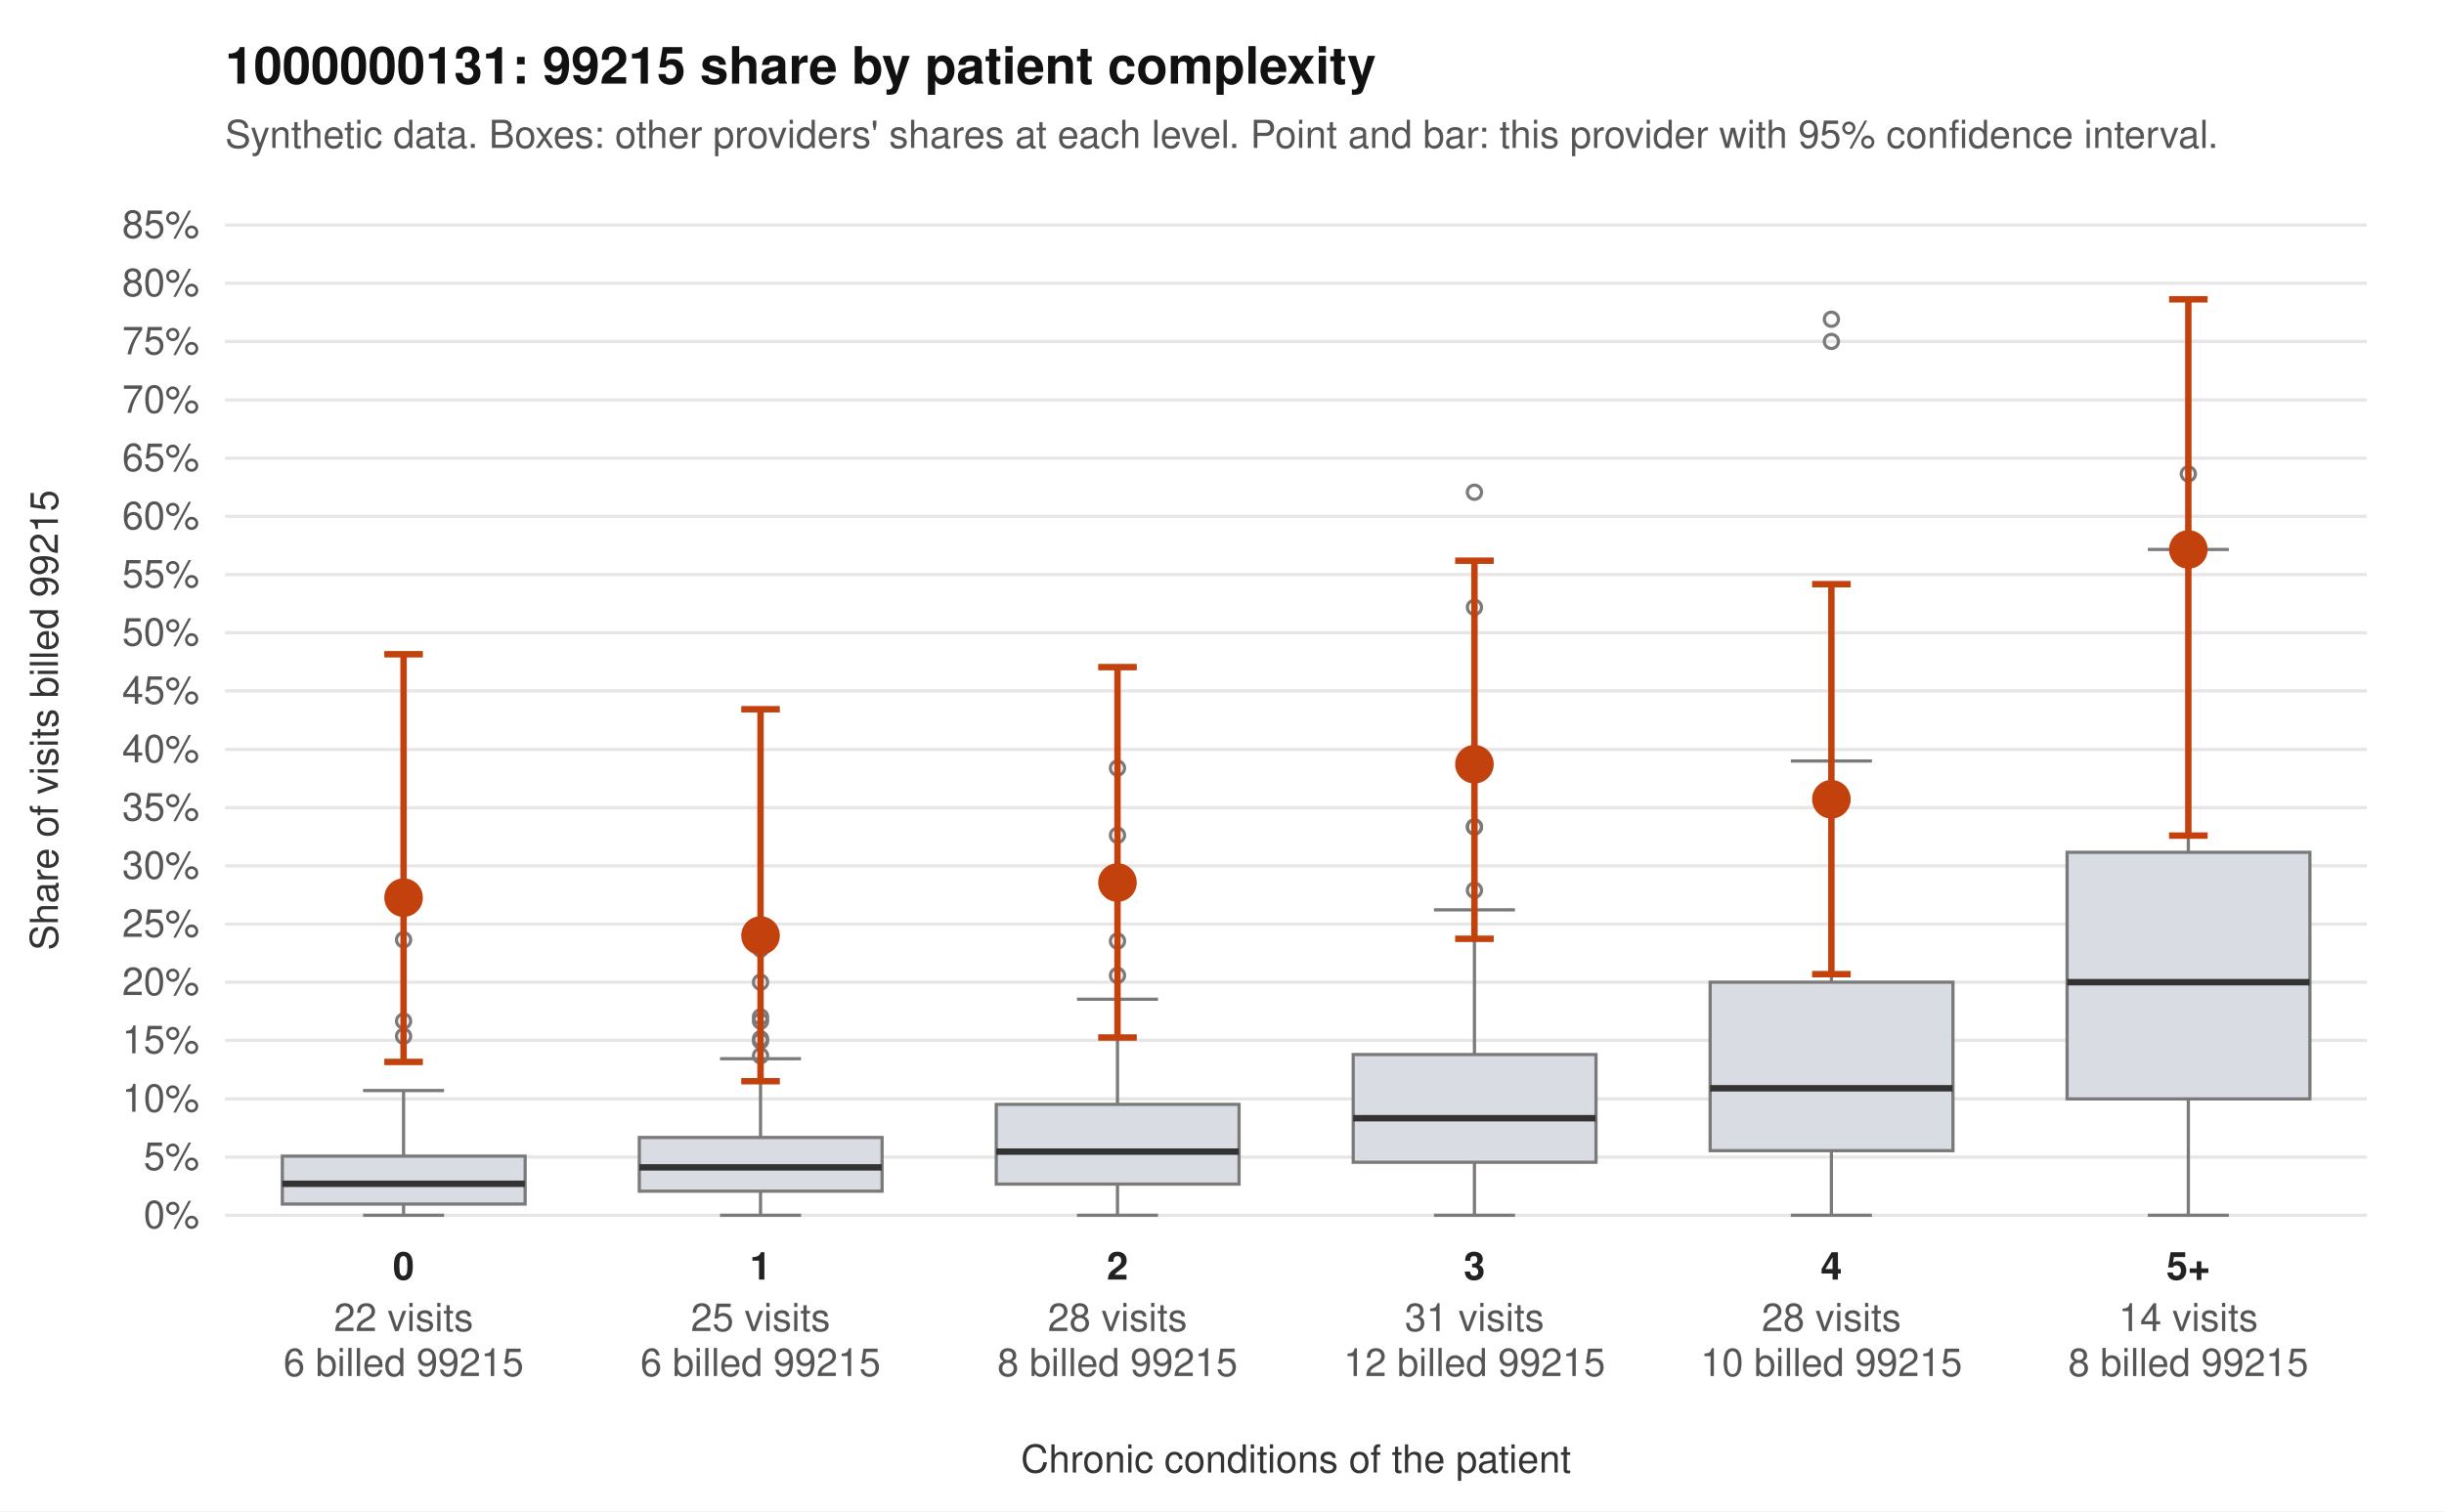
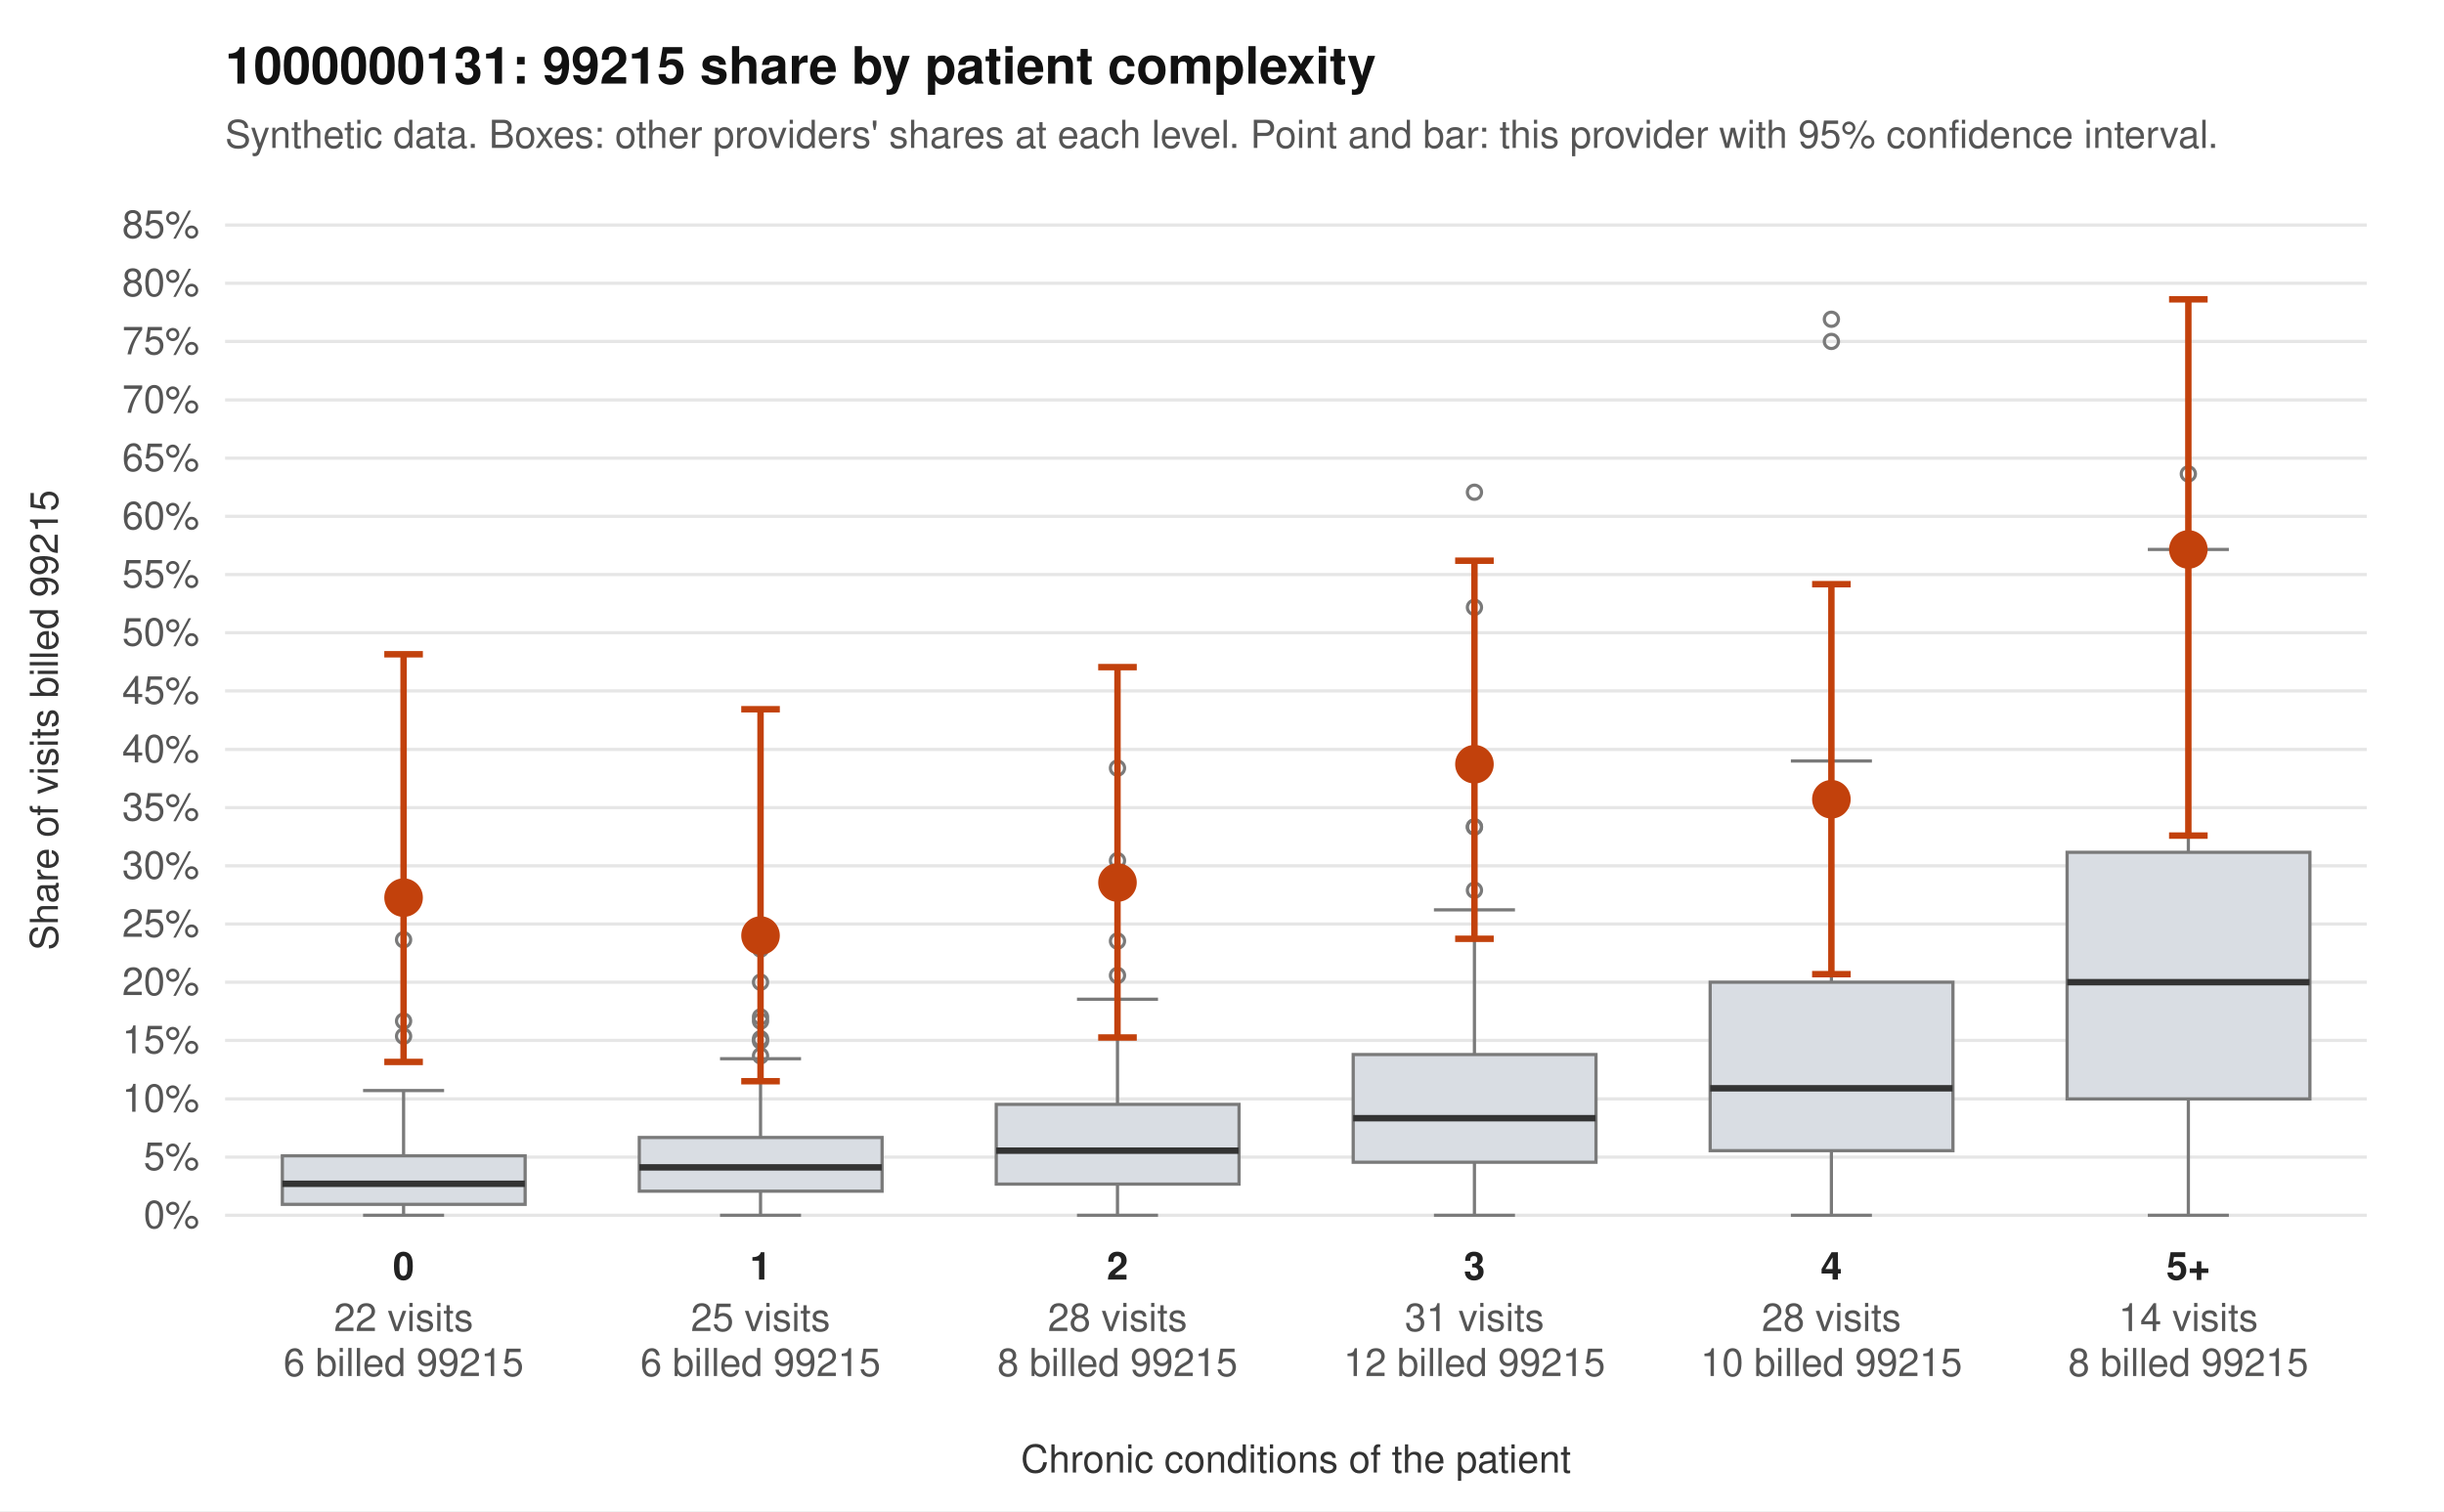
<svg xmlns="http://www.w3.org/2000/svg" viewBox="0 0 760 470" width="760" height="470" font-family="Helvetica, Arial, sans-serif" font-size="12">
  <rect width="760" height="470" fill="#ffffff" />
  <text x="70" y="26" font-size="16" font-weight="bold" fill="#111">1000000131: 99215 share by patient complexity</text>
  <text x="70" y="46" fill="#555">Synthetic data. Boxes: other providers' shares at each level. Point and bar: this provider with 95% confidence interval.</text>
  <line x1="70" y1="378.0" x2="736" y2="378.0" stroke="#e6e6e6" />
  <text x="62" y="382.0" text-anchor="end" fill="#555">0%</text>
  <line x1="70" y1="359.9" x2="736" y2="359.9" stroke="#e6e6e6" />
  <text x="62" y="363.9" text-anchor="end" fill="#555">5%</text>
  <line x1="70" y1="341.8" x2="736" y2="341.8" stroke="#e6e6e6" />
  <text x="62" y="345.8" text-anchor="end" fill="#555">10%</text>
  <line x1="70" y1="323.6" x2="736" y2="323.6" stroke="#e6e6e6" />
  <text x="62" y="327.6" text-anchor="end" fill="#555">15%</text>
  <line x1="70" y1="305.5" x2="736" y2="305.5" stroke="#e6e6e6" />
  <text x="62" y="309.5" text-anchor="end" fill="#555">20%</text>
  <line x1="70" y1="287.4" x2="736" y2="287.4" stroke="#e6e6e6" />
  <text x="62" y="291.4" text-anchor="end" fill="#555">25%</text>
  <line x1="70" y1="269.3" x2="736" y2="269.3" stroke="#e6e6e6" />
  <text x="62" y="273.3" text-anchor="end" fill="#555">30%</text>
  <line x1="70" y1="251.2" x2="736" y2="251.2" stroke="#e6e6e6" />
  <text x="62" y="255.2" text-anchor="end" fill="#555">35%</text>
  <line x1="70" y1="233.1" x2="736" y2="233.1" stroke="#e6e6e6" />
  <text x="62" y="237.1" text-anchor="end" fill="#555">40%</text>
  <line x1="70" y1="214.9" x2="736" y2="214.9" stroke="#e6e6e6" />
  <text x="62" y="218.9" text-anchor="end" fill="#555">45%</text>
  <line x1="70" y1="196.8" x2="736" y2="196.8" stroke="#e6e6e6" />
  <text x="62" y="200.8" text-anchor="end" fill="#555">50%</text>
  <line x1="70" y1="178.7" x2="736" y2="178.7" stroke="#e6e6e6" />
  <text x="62" y="182.7" text-anchor="end" fill="#555">55%</text>
  <line x1="70" y1="160.6" x2="736" y2="160.6" stroke="#e6e6e6" />
  <text x="62" y="164.6" text-anchor="end" fill="#555">60%</text>
  <line x1="70" y1="142.5" x2="736" y2="142.5" stroke="#e6e6e6" />
  <text x="62" y="146.5" text-anchor="end" fill="#555">65%</text>
  <line x1="70" y1="124.4" x2="736" y2="124.4" stroke="#e6e6e6" />
  <text x="62" y="128.4" text-anchor="end" fill="#555">70%</text>
  <line x1="70" y1="106.2" x2="736" y2="106.2" stroke="#e6e6e6" />
  <text x="62" y="110.2" text-anchor="end" fill="#555">75%</text>
  <line x1="70" y1="88.1" x2="736" y2="88.1" stroke="#e6e6e6" />
  <text x="62" y="92.1" text-anchor="end" fill="#555">80%</text>
  <line x1="70" y1="70.0" x2="736" y2="70.0" stroke="#e6e6e6" />
  <text x="62" y="74.0" text-anchor="end" fill="#555">85%</text>
  <text transform="translate(18 224.0) rotate(-90)" text-anchor="middle" fill="#333">Share of visits billed 99215</text>
  <line x1="125.5" y1="378.0" x2="125.5" y2="339.2" stroke="#7a7a7a" />
  <line x1="112.9" y1="378.0" x2="138.1" y2="378.0" stroke="#7a7a7a" />
  <line x1="112.9" y1="339.2" x2="138.1" y2="339.2" stroke="#7a7a7a" />
-   <rect x="87.8" y="359.6" width="75.5" height="14.9" fill="#d9dde3" stroke="#7a7a7a" />
+   <rect x="87.8" y="359.5" width="75.5" height="15.1" fill="#d9dde3" stroke="#7a7a7a" />
  <line x1="87.8" y1="368.2" x2="163.2" y2="368.2" stroke="#333" stroke-width="2" />
  <circle cx="125.5" cy="322.3" r="2.2" fill="none" stroke="#7a7a7a" />
  <circle cx="125.5" cy="317.6" r="2.2" fill="none" stroke="#7a7a7a" />
  <circle cx="125.5" cy="292.3" r="2.2" fill="none" stroke="#7a7a7a" />
  <line x1="125.5" y1="330.3" x2="125.5" y2="203.5" stroke="#c2410c" stroke-width="2" />
  <line x1="119.5" y1="330.3" x2="131.5" y2="330.3" stroke="#c2410c" stroke-width="2" />
  <line x1="119.5" y1="203.5" x2="131.5" y2="203.5" stroke="#c2410c" stroke-width="2" />
  <circle cx="125.5" cy="279.2" r="5" fill="#c2410c" stroke="#c2410c" stroke-width="2" />
  <text x="125.5" y="398" text-anchor="middle" font-weight="bold" fill="#222">0</text>
  <text x="125.5" y="414" text-anchor="middle" fill="#555">22 visits</text>
  <text x="125.5" y="428" text-anchor="middle" fill="#555">6 billed 99215</text>
  <line x1="236.5" y1="378.0" x2="236.5" y2="329.3" stroke="#7a7a7a" />
  <line x1="223.9" y1="378.0" x2="249.1" y2="378.0" stroke="#7a7a7a" />
  <line x1="223.9" y1="329.3" x2="249.1" y2="329.3" stroke="#7a7a7a" />
  <rect x="198.8" y="353.8" width="75.5" height="16.7" fill="#d9dde3" stroke="#7a7a7a" />
  <line x1="198.8" y1="363.1" x2="274.2" y2="363.1" stroke="#333" stroke-width="2" />
  <circle cx="236.5" cy="328.4" r="2.2" fill="none" stroke="#7a7a7a" />
  <circle cx="236.5" cy="323.8" r="2.2" fill="none" stroke="#7a7a7a" />
  <circle cx="236.5" cy="323.1" r="2.2" fill="none" stroke="#7a7a7a" />
  <circle cx="236.5" cy="317.6" r="2.2" fill="none" stroke="#7a7a7a" />
  <circle cx="236.5" cy="316.3" r="2.2" fill="none" stroke="#7a7a7a" />
  <circle cx="236.5" cy="305.5" r="2.2" fill="none" stroke="#7a7a7a" />
  <circle cx="236.5" cy="295.2" r="2.2" fill="none" stroke="#7a7a7a" />
  <circle cx="236.5" cy="292.7" r="2.2" fill="none" stroke="#7a7a7a" />
  <line x1="236.5" y1="336.3" x2="236.5" y2="220.6" stroke="#c2410c" stroke-width="2" />
  <line x1="230.5" y1="336.3" x2="242.5" y2="336.3" stroke="#c2410c" stroke-width="2" />
  <line x1="230.5" y1="220.6" x2="242.5" y2="220.6" stroke="#c2410c" stroke-width="2" />
  <circle cx="236.5" cy="291.0" r="5" fill="#c2410c" stroke="#c2410c" stroke-width="2" />
  <text x="236.5" y="398" text-anchor="middle" font-weight="bold" fill="#222">1</text>
  <text x="236.5" y="414" text-anchor="middle" fill="#555">25 visits</text>
  <text x="236.5" y="428" text-anchor="middle" fill="#555">6 billed 99215</text>
  <line x1="347.5" y1="378.0" x2="347.5" y2="310.8" stroke="#7a7a7a" />
  <line x1="334.9" y1="378.0" x2="360.1" y2="378.0" stroke="#7a7a7a" />
  <line x1="334.9" y1="310.8" x2="360.1" y2="310.8" stroke="#7a7a7a" />
  <rect x="309.8" y="343.5" width="75.5" height="24.8" fill="#d9dde3" stroke="#7a7a7a" />
-   <line x1="309.8" y1="358.2" x2="385.2" y2="358.2" stroke="#333" stroke-width="2" />
+   <line x1="309.8" y1="357.9" x2="385.2" y2="357.9" stroke="#333" stroke-width="2" />
  <circle cx="347.5" cy="303.4" r="2.2" fill="none" stroke="#7a7a7a" />
  <circle cx="347.5" cy="292.7" r="2.2" fill="none" stroke="#7a7a7a" />
  <circle cx="347.5" cy="277.3" r="2.2" fill="none" stroke="#7a7a7a" />
  <circle cx="347.5" cy="275.8" r="2.2" fill="none" stroke="#7a7a7a" />
-   <circle cx="347.5" cy="259.8" r="2.2" fill="none" stroke="#7a7a7a" />
+   <circle cx="347.5" cy="267.7" r="2.2" fill="none" stroke="#7a7a7a" />
  <circle cx="347.5" cy="238.9" r="2.2" fill="none" stroke="#7a7a7a" />
  <line x1="347.5" y1="322.7" x2="347.5" y2="207.5" stroke="#c2410c" stroke-width="2" />
  <line x1="341.5" y1="322.7" x2="353.5" y2="322.7" stroke="#c2410c" stroke-width="2" />
  <line x1="341.5" y1="207.5" x2="353.5" y2="207.5" stroke="#c2410c" stroke-width="2" />
  <circle cx="347.5" cy="274.5" r="5" fill="#c2410c" stroke="#c2410c" stroke-width="2" />
  <text x="347.5" y="398" text-anchor="middle" font-weight="bold" fill="#222">2</text>
  <text x="347.5" y="414" text-anchor="middle" fill="#555">28 visits</text>
  <text x="347.5" y="428" text-anchor="middle" fill="#555">8 billed 99215</text>
  <line x1="458.5" y1="378.0" x2="458.5" y2="283.0" stroke="#7a7a7a" />
  <line x1="445.9" y1="378.0" x2="471.1" y2="378.0" stroke="#7a7a7a" />
  <line x1="445.9" y1="283.0" x2="471.1" y2="283.0" stroke="#7a7a7a" />
  <rect x="420.8" y="328.0" width="75.5" height="33.5" fill="#d9dde3" stroke="#7a7a7a" />
  <line x1="420.8" y1="347.8" x2="496.2" y2="347.8" stroke="#333" stroke-width="2" />
  <circle cx="458.5" cy="276.9" r="2.2" fill="none" stroke="#7a7a7a" />
  <circle cx="458.5" cy="257.2" r="2.2" fill="none" stroke="#7a7a7a" />
  <circle cx="458.5" cy="257.2" r="2.2" fill="none" stroke="#7a7a7a" />
  <circle cx="458.5" cy="238.6" r="2.2" fill="none" stroke="#7a7a7a" />
  <circle cx="458.5" cy="188.9" r="2.2" fill="none" stroke="#7a7a7a" />
  <circle cx="458.5" cy="153.1" r="2.2" fill="none" stroke="#7a7a7a" />
  <line x1="458.5" y1="292.0" x2="458.5" y2="174.4" stroke="#c2410c" stroke-width="2" />
  <line x1="452.5" y1="292.0" x2="464.5" y2="292.0" stroke="#c2410c" stroke-width="2" />
  <line x1="452.5" y1="174.4" x2="464.5" y2="174.4" stroke="#c2410c" stroke-width="2" />
  <circle cx="458.5" cy="237.7" r="5" fill="#c2410c" stroke="#c2410c" stroke-width="2" />
  <text x="458.5" y="398" text-anchor="middle" font-weight="bold" fill="#222">3</text>
  <text x="458.5" y="414" text-anchor="middle" fill="#555">31 visits</text>
  <text x="458.5" y="428" text-anchor="middle" fill="#555">12 billed 99215</text>
  <line x1="569.5" y1="378.0" x2="569.5" y2="236.7" stroke="#7a7a7a" />
  <line x1="556.9" y1="378.0" x2="582.1" y2="378.0" stroke="#7a7a7a" />
  <line x1="556.9" y1="236.7" x2="582.1" y2="236.7" stroke="#7a7a7a" />
  <rect x="531.8" y="305.5" width="75.5" height="52.4" fill="#d9dde3" stroke="#7a7a7a" />
  <line x1="531.8" y1="338.5" x2="607.2" y2="338.5" stroke="#333" stroke-width="2" />
  <circle cx="569.5" cy="106.2" r="2.2" fill="none" stroke="#7a7a7a" />
  <circle cx="569.5" cy="99.3" r="2.2" fill="none" stroke="#7a7a7a" />
  <line x1="569.5" y1="303.0" x2="569.5" y2="181.7" stroke="#c2410c" stroke-width="2" />
  <line x1="563.5" y1="303.0" x2="575.5" y2="303.0" stroke="#c2410c" stroke-width="2" />
  <line x1="563.5" y1="181.7" x2="575.5" y2="181.7" stroke="#c2410c" stroke-width="2" />
  <circle cx="569.5" cy="248.6" r="5" fill="#c2410c" stroke="#c2410c" stroke-width="2" />
  <text x="569.5" y="398" text-anchor="middle" font-weight="bold" fill="#222">4</text>
  <text x="569.5" y="414" text-anchor="middle" fill="#555">28 visits</text>
  <text x="569.5" y="428" text-anchor="middle" fill="#555">10 billed 99215</text>
  <line x1="680.5" y1="378.0" x2="680.5" y2="170.9" stroke="#7a7a7a" />
  <line x1="667.9" y1="378.0" x2="693.1" y2="378.0" stroke="#7a7a7a" />
  <line x1="667.9" y1="170.9" x2="693.1" y2="170.9" stroke="#7a7a7a" />
  <rect x="642.8" y="265.1" width="75.5" height="76.7" fill="#d9dde3" stroke="#7a7a7a" />
  <line x1="642.8" y1="305.5" x2="718.2" y2="305.5" stroke="#333" stroke-width="2" />
  <circle cx="680.5" cy="147.4" r="2.2" fill="none" stroke="#7a7a7a" />
  <line x1="680.5" y1="259.9" x2="680.5" y2="93.1" stroke="#c2410c" stroke-width="2" />
  <line x1="674.5" y1="259.9" x2="686.5" y2="259.9" stroke="#c2410c" stroke-width="2" />
  <line x1="674.5" y1="93.1" x2="686.5" y2="93.1" stroke="#c2410c" stroke-width="2" />
  <circle cx="680.5" cy="170.9" r="5" fill="#c2410c" stroke="#c2410c" stroke-width="2" />
  <text x="680.5" y="398" text-anchor="middle" font-weight="bold" fill="#222">5+</text>
  <text x="680.5" y="414" text-anchor="middle" fill="#555">14 visits</text>
  <text x="680.5" y="428" text-anchor="middle" fill="#555">8 billed 99215</text>
  <text x="403.0" y="458" text-anchor="middle" fill="#333">Chronic conditions of the patient</text>
</svg>
